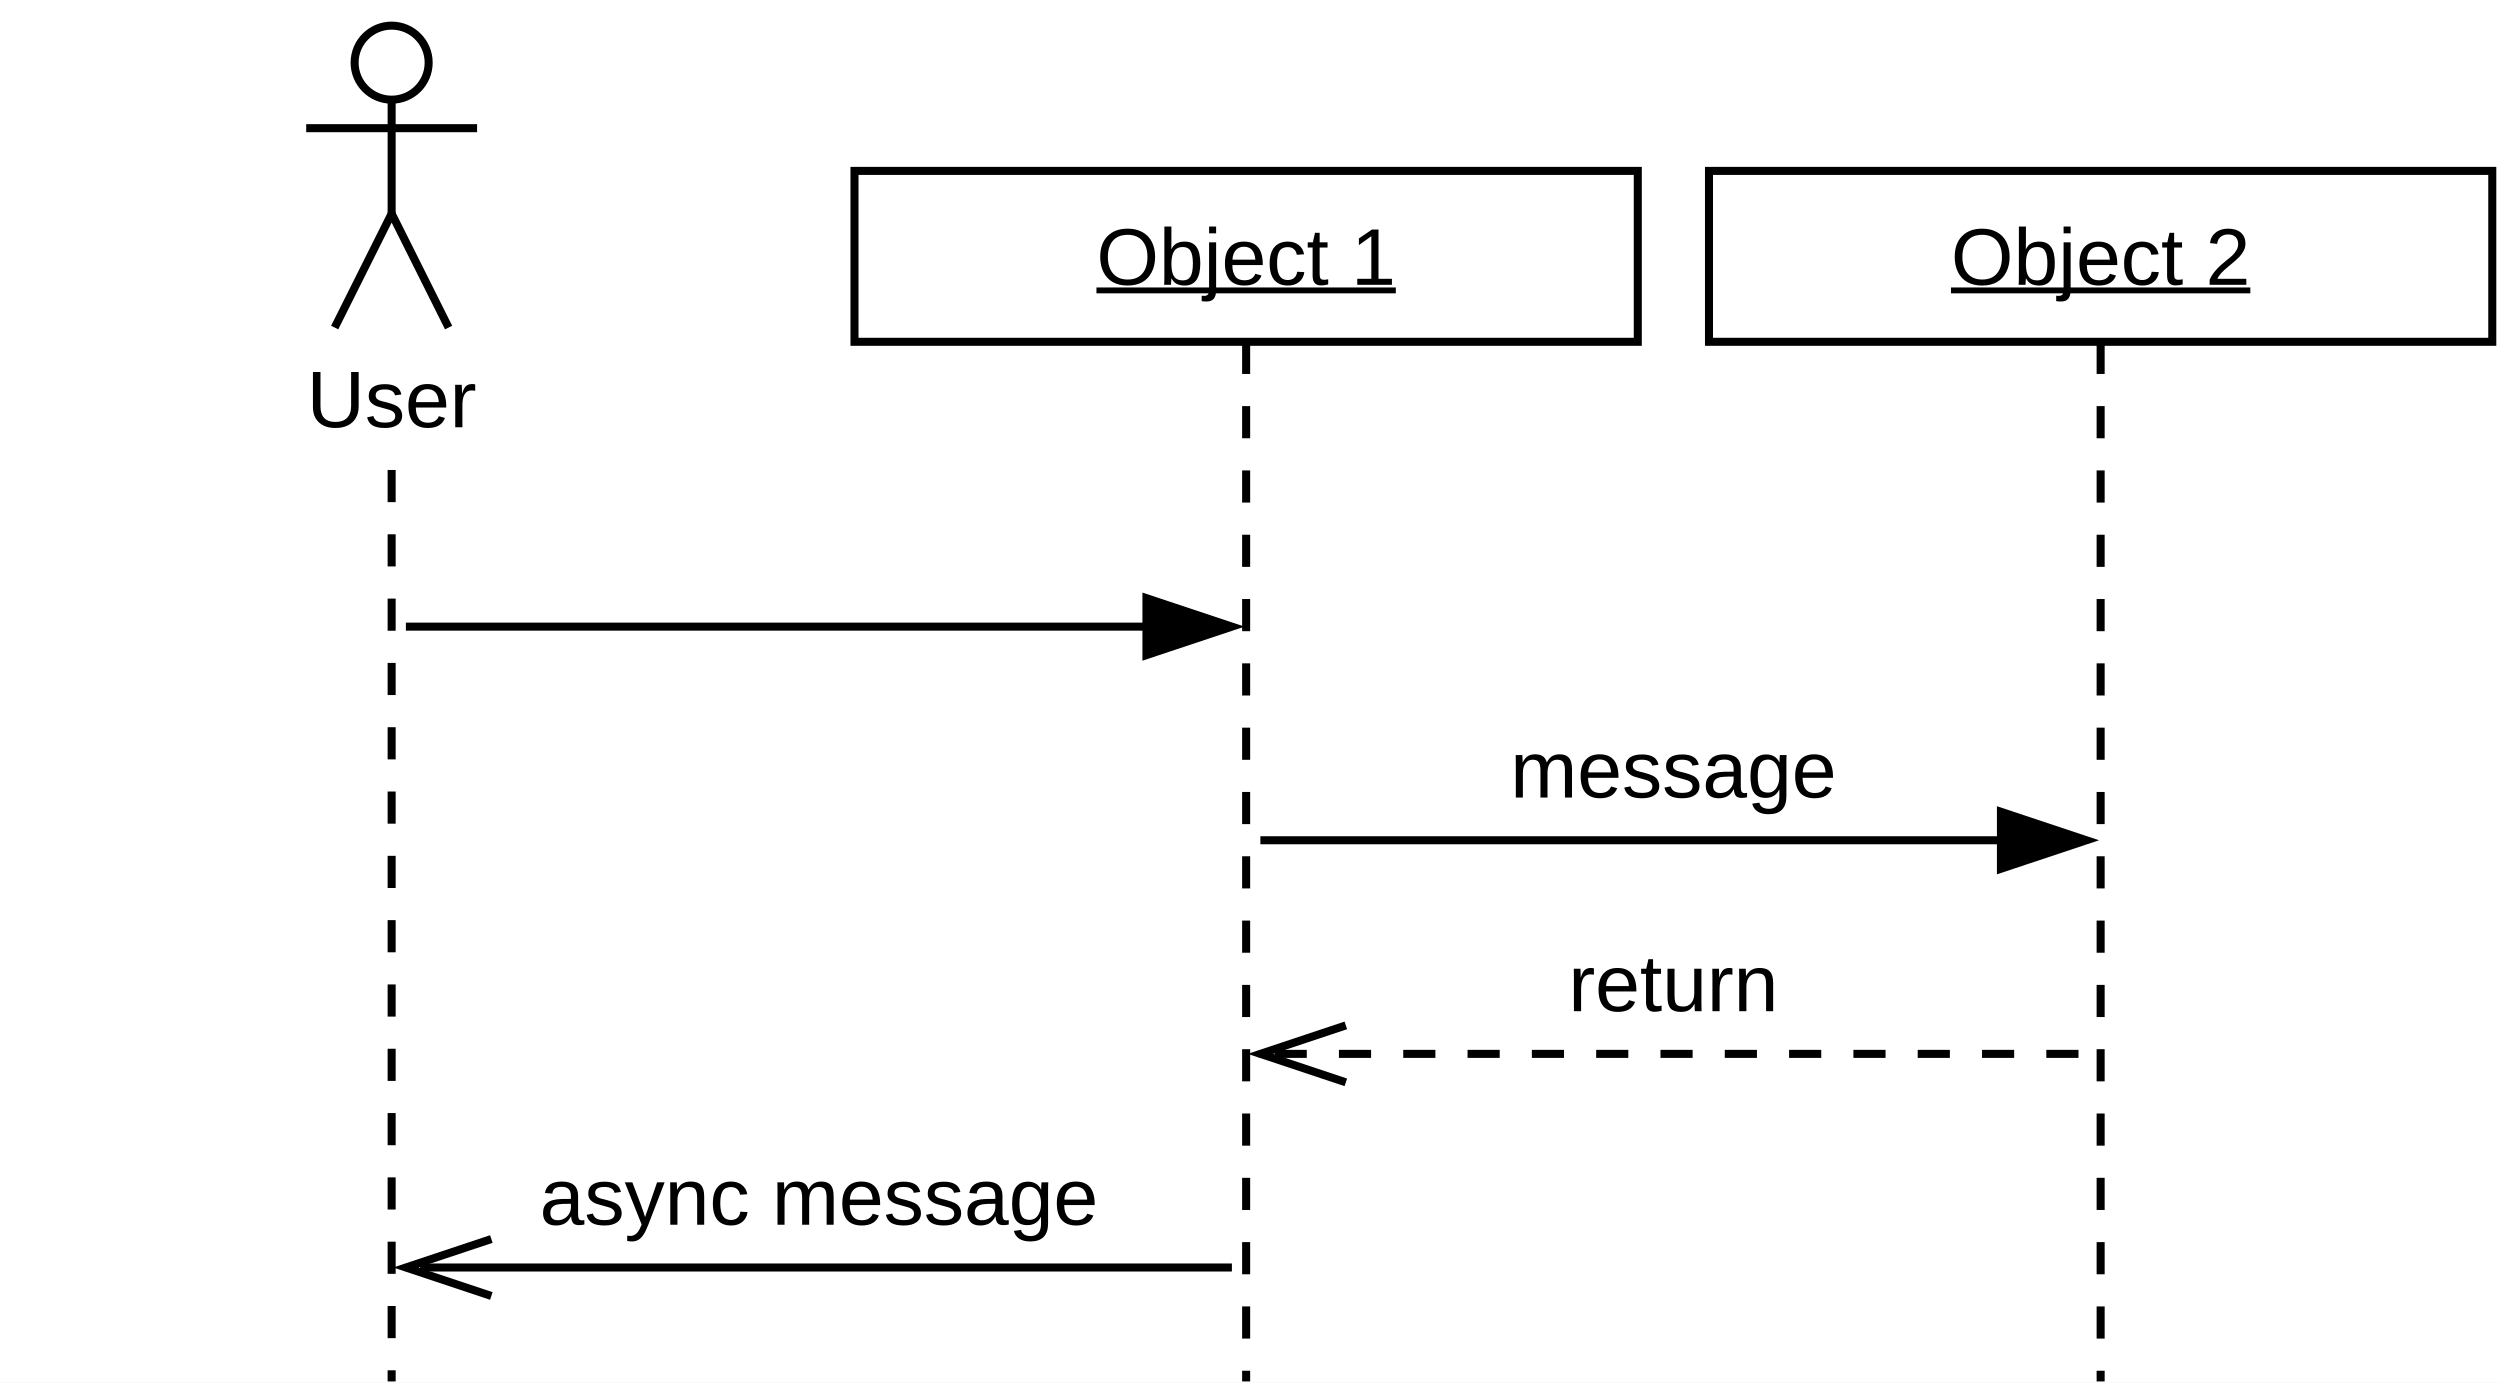
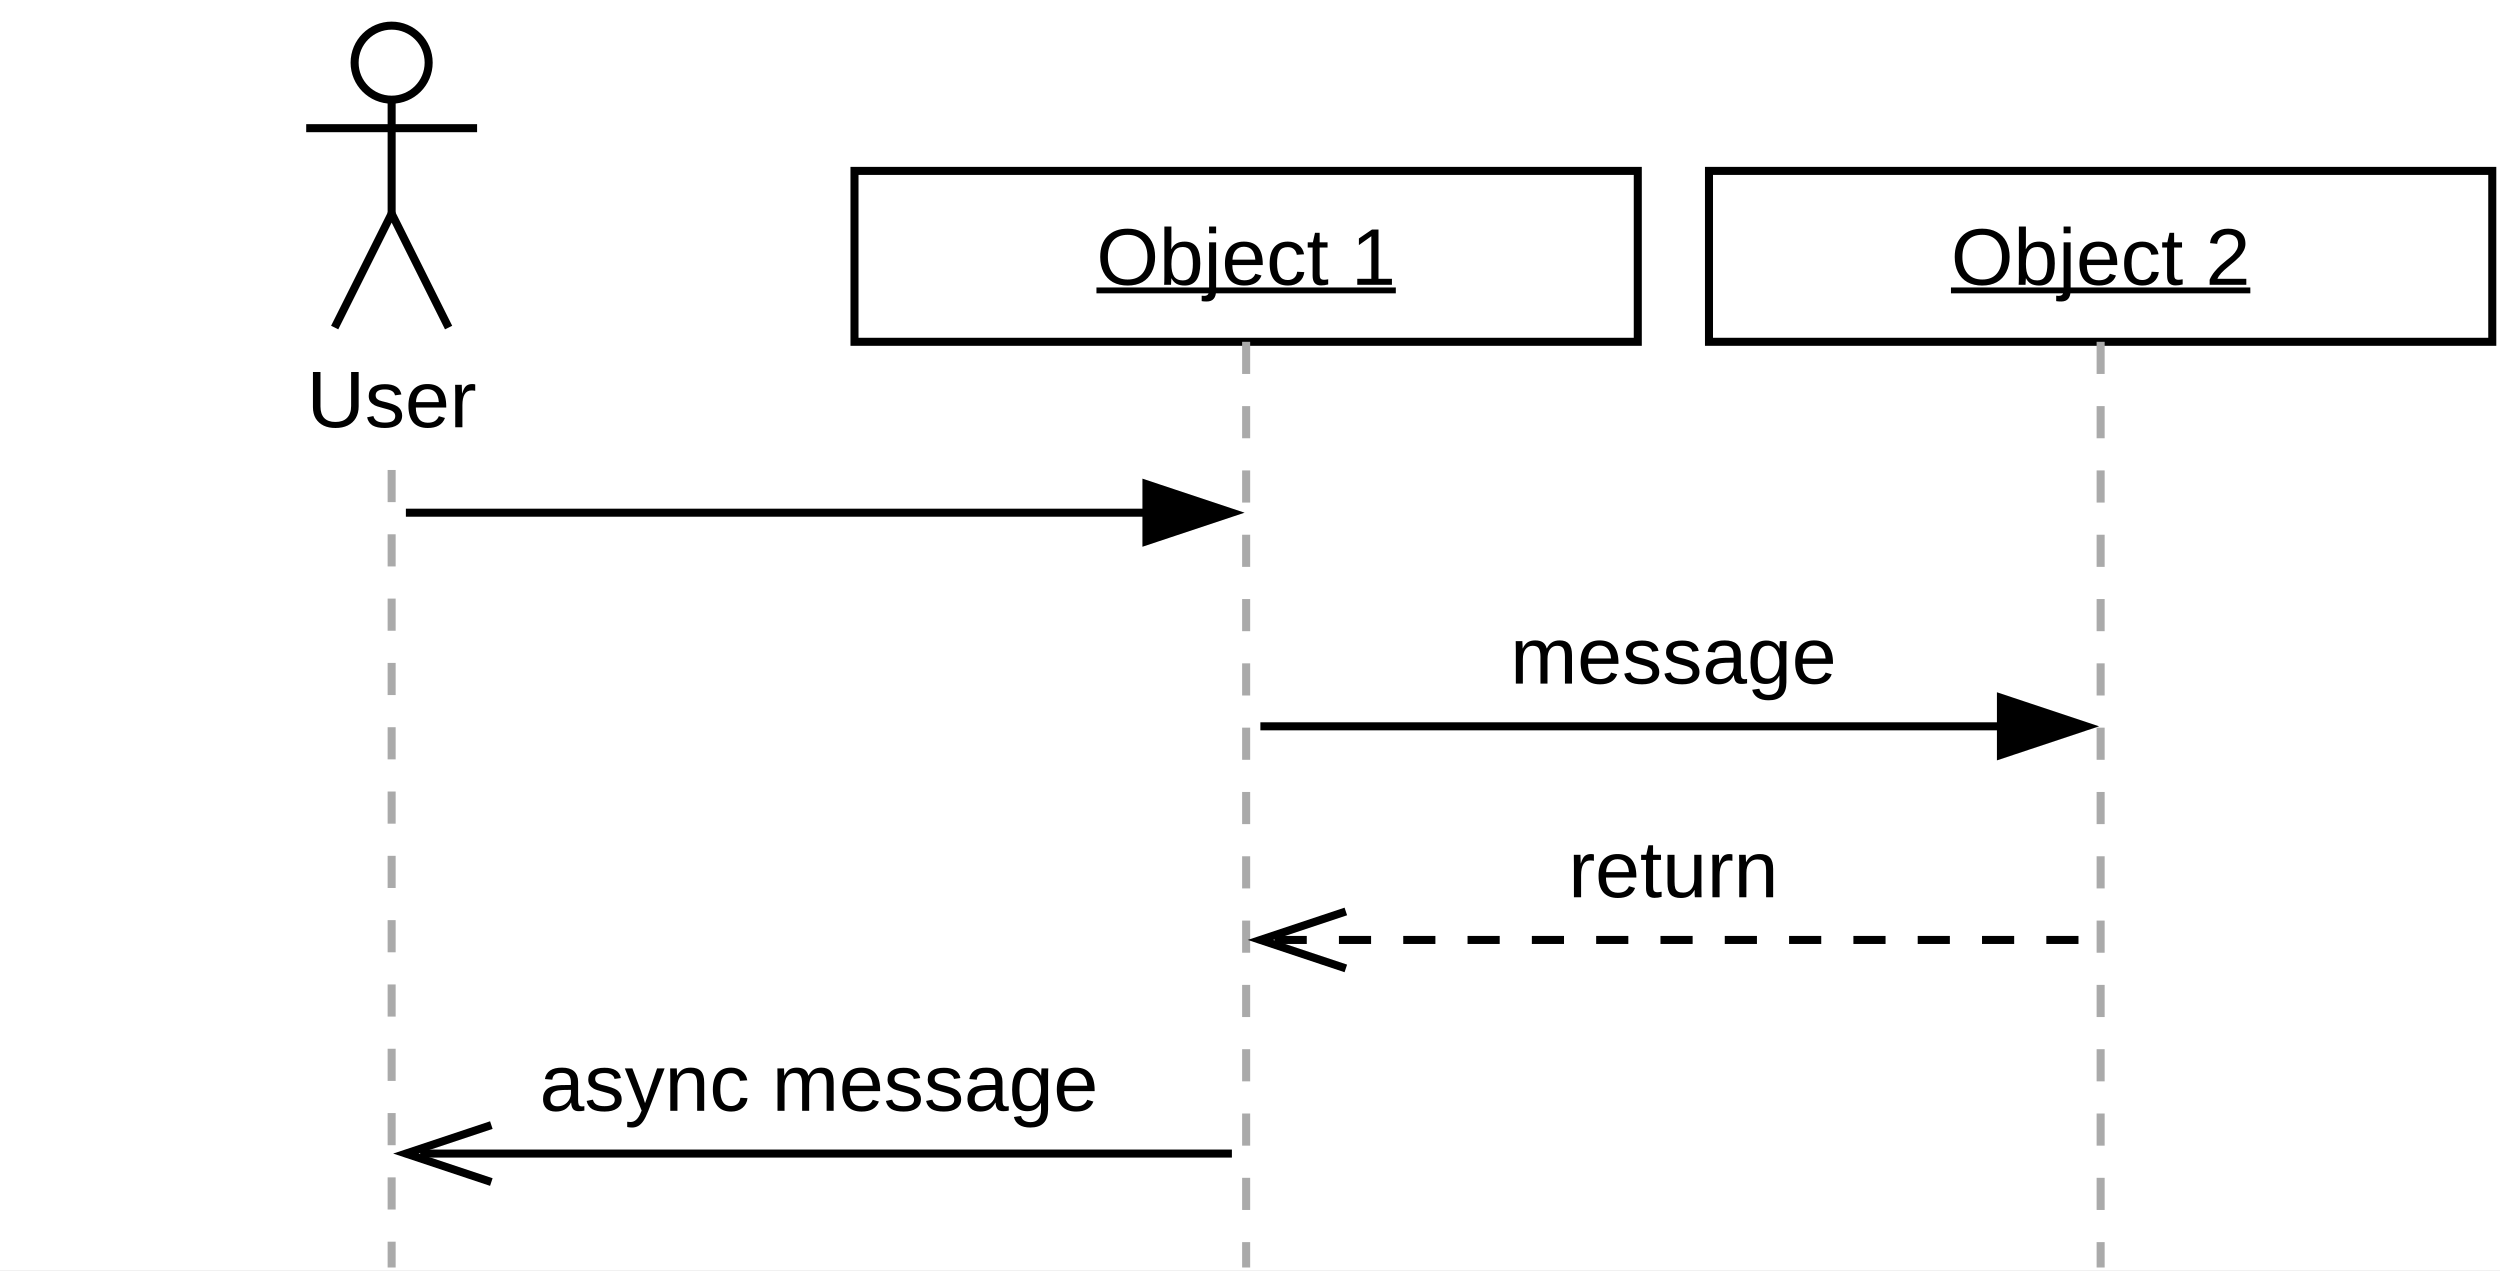
- <svg xmlns="http://www.w3.org/2000/svg" baseProfile="full" height="172px" version="1.1" width="311px">
+ <svg xmlns="http://www.w3.org/2000/svg" baseProfile="full" height="158px" version="1.1" width="311px">
  <defs />
  <g id="shapes" transform="scale(1.0)">
    <rect fill="white" height="100%" width="100%" x="0" y="0" />
    <circle cx="48.72" cy="7.795" fill="white" r="4.606" stroke="black" stroke-width="1" />
    <polyline fill="none" points="38.091,15.945 59.35,15.945" stroke="black" />
    <polyline fill="none" points="48.72,12.402 48.72,26.575" stroke="black" />
    <polyline fill="none" points="41.634,40.748 48.72,26.575 55.807,40.748" stroke="black" />
    <text fill="black" font-family="Arial, Helvetica, sans-serif" font-size="10px" text-anchor="middle" x="48.72" y="53.15">User</text>
    <rect fill="white" height="21.26" stroke="black" stroke-width="1" width="97.441" x="106.299" y="21.26" />
    <text fill="black" font-family="Arial, Helvetica, sans-serif" font-size="10px" text-anchor="middle" text-decoration="underline" x="155.02" y="35.433">Object 1</text>
    <rect fill="white" height="21.26" stroke="black" stroke-width="1" width="97.441" x="212.598" y="21.26" />
    <text fill="black" font-family="Arial, Helvetica, sans-serif" font-size="10px" text-anchor="middle" text-decoration="underline" x="261.319" y="35.433">Object 2</text>
-     <line stroke="black" stroke-dasharray="4" stroke-width="1" x1="48.72" x2="48.72" y1="58.465" y2="171.85" />
-     <line stroke="black" stroke-dasharray="4" stroke-width="1" x1="155.02" x2="155.02" y1="42.52" y2="171.85" />
-     <line stroke="black" stroke-dasharray="4" stroke-width="1" x1="261.319" x2="261.319" y1="42.52" y2="171.85" />
-     <line stroke="black" stroke-width="1" x1="50.492" x2="151.476" y1="77.953" y2="77.953" />
-     <polygon fill="black" points="142.618,81.496 153.248,77.953 142.618,74.409" stroke="black" />
-     <text fill="black" font-family="Arial, Helvetica, sans-serif" font-size="10px" text-anchor="middle" x="208.169" y="99.213">message</text>
-     <line stroke="black" stroke-width="1" x1="156.791" x2="257.776" y1="104.528" y2="104.528" />
-     <polygon fill="black" points="248.917,108.071 259.547,104.528 248.917,100.984" stroke="black" />
-     <text fill="black" font-family="Arial, Helvetica, sans-serif" font-size="10px" text-anchor="middle" x="208.169" y="125.787">return</text>
-     <line stroke="black" stroke-dasharray="4" stroke-width="1" x1="158.563" x2="259.547" y1="131.102" y2="131.102" />
-     <polyline fill="none" points="167.421,134.646 156.791,131.102 167.421,127.559" stroke="black" />
-     <text fill="black" font-family="Arial, Helvetica, sans-serif" font-size="10px" text-anchor="middle" x="101.87" y="152.362">async message</text>
-     <line stroke="black" stroke-width="1" x1="52.264" x2="153.248" y1="157.677" y2="157.677" />
-     <polyline fill="none" points="61.122,161.22 50.492,157.677 61.122,154.134" stroke="black" />
+     <line stroke="#aaaaaa" stroke-dasharray="4" stroke-width="1" x1="48.72" x2="48.72" y1="58.465" y2="157.677" />
+     <line stroke="#aaaaaa" stroke-dasharray="4" stroke-width="1" x1="155.02" x2="155.02" y1="42.52" y2="157.677" />
+     <line stroke="#aaaaaa" stroke-dasharray="4" stroke-width="1" x1="261.319" x2="261.319" y1="42.52" y2="157.677" />
+     <line stroke="black" stroke-width="1" x1="50.492" x2="151.476" y1="63.78" y2="63.78" />
+     <polygon fill="black" points="142.618,67.323 153.248,63.78 142.618,60.236" stroke="black" />
+     <text fill="black" font-family="Arial, Helvetica, sans-serif" font-size="10px" text-anchor="middle" x="208.169" y="85.039">message</text>
+     <line stroke="black" stroke-width="1" x1="156.791" x2="257.776" y1="90.354" y2="90.354" />
+     <polygon fill="black" points="248.917,93.898 259.547,90.354 248.917,86.811" stroke="black" />
+     <text fill="black" font-family="Arial, Helvetica, sans-serif" font-size="10px" text-anchor="middle" x="208.169" y="111.614">return</text>
+     <line stroke="black" stroke-dasharray="4" stroke-width="1" x1="158.563" x2="259.547" y1="116.929" y2="116.929" />
+     <polyline fill="none" points="167.421,120.472 156.791,116.929 167.421,113.386" stroke="black" />
+     <text fill="black" font-family="Arial, Helvetica, sans-serif" font-size="10px" text-anchor="middle" x="101.87" y="138.189">async message</text>
+     <line stroke="black" stroke-width="1" x1="52.264" x2="153.248" y1="143.504" y2="143.504" />
+     <polyline fill="none" points="61.122,147.047 50.492,143.504 61.122,139.961" stroke="black" />
  </g>
</svg>
